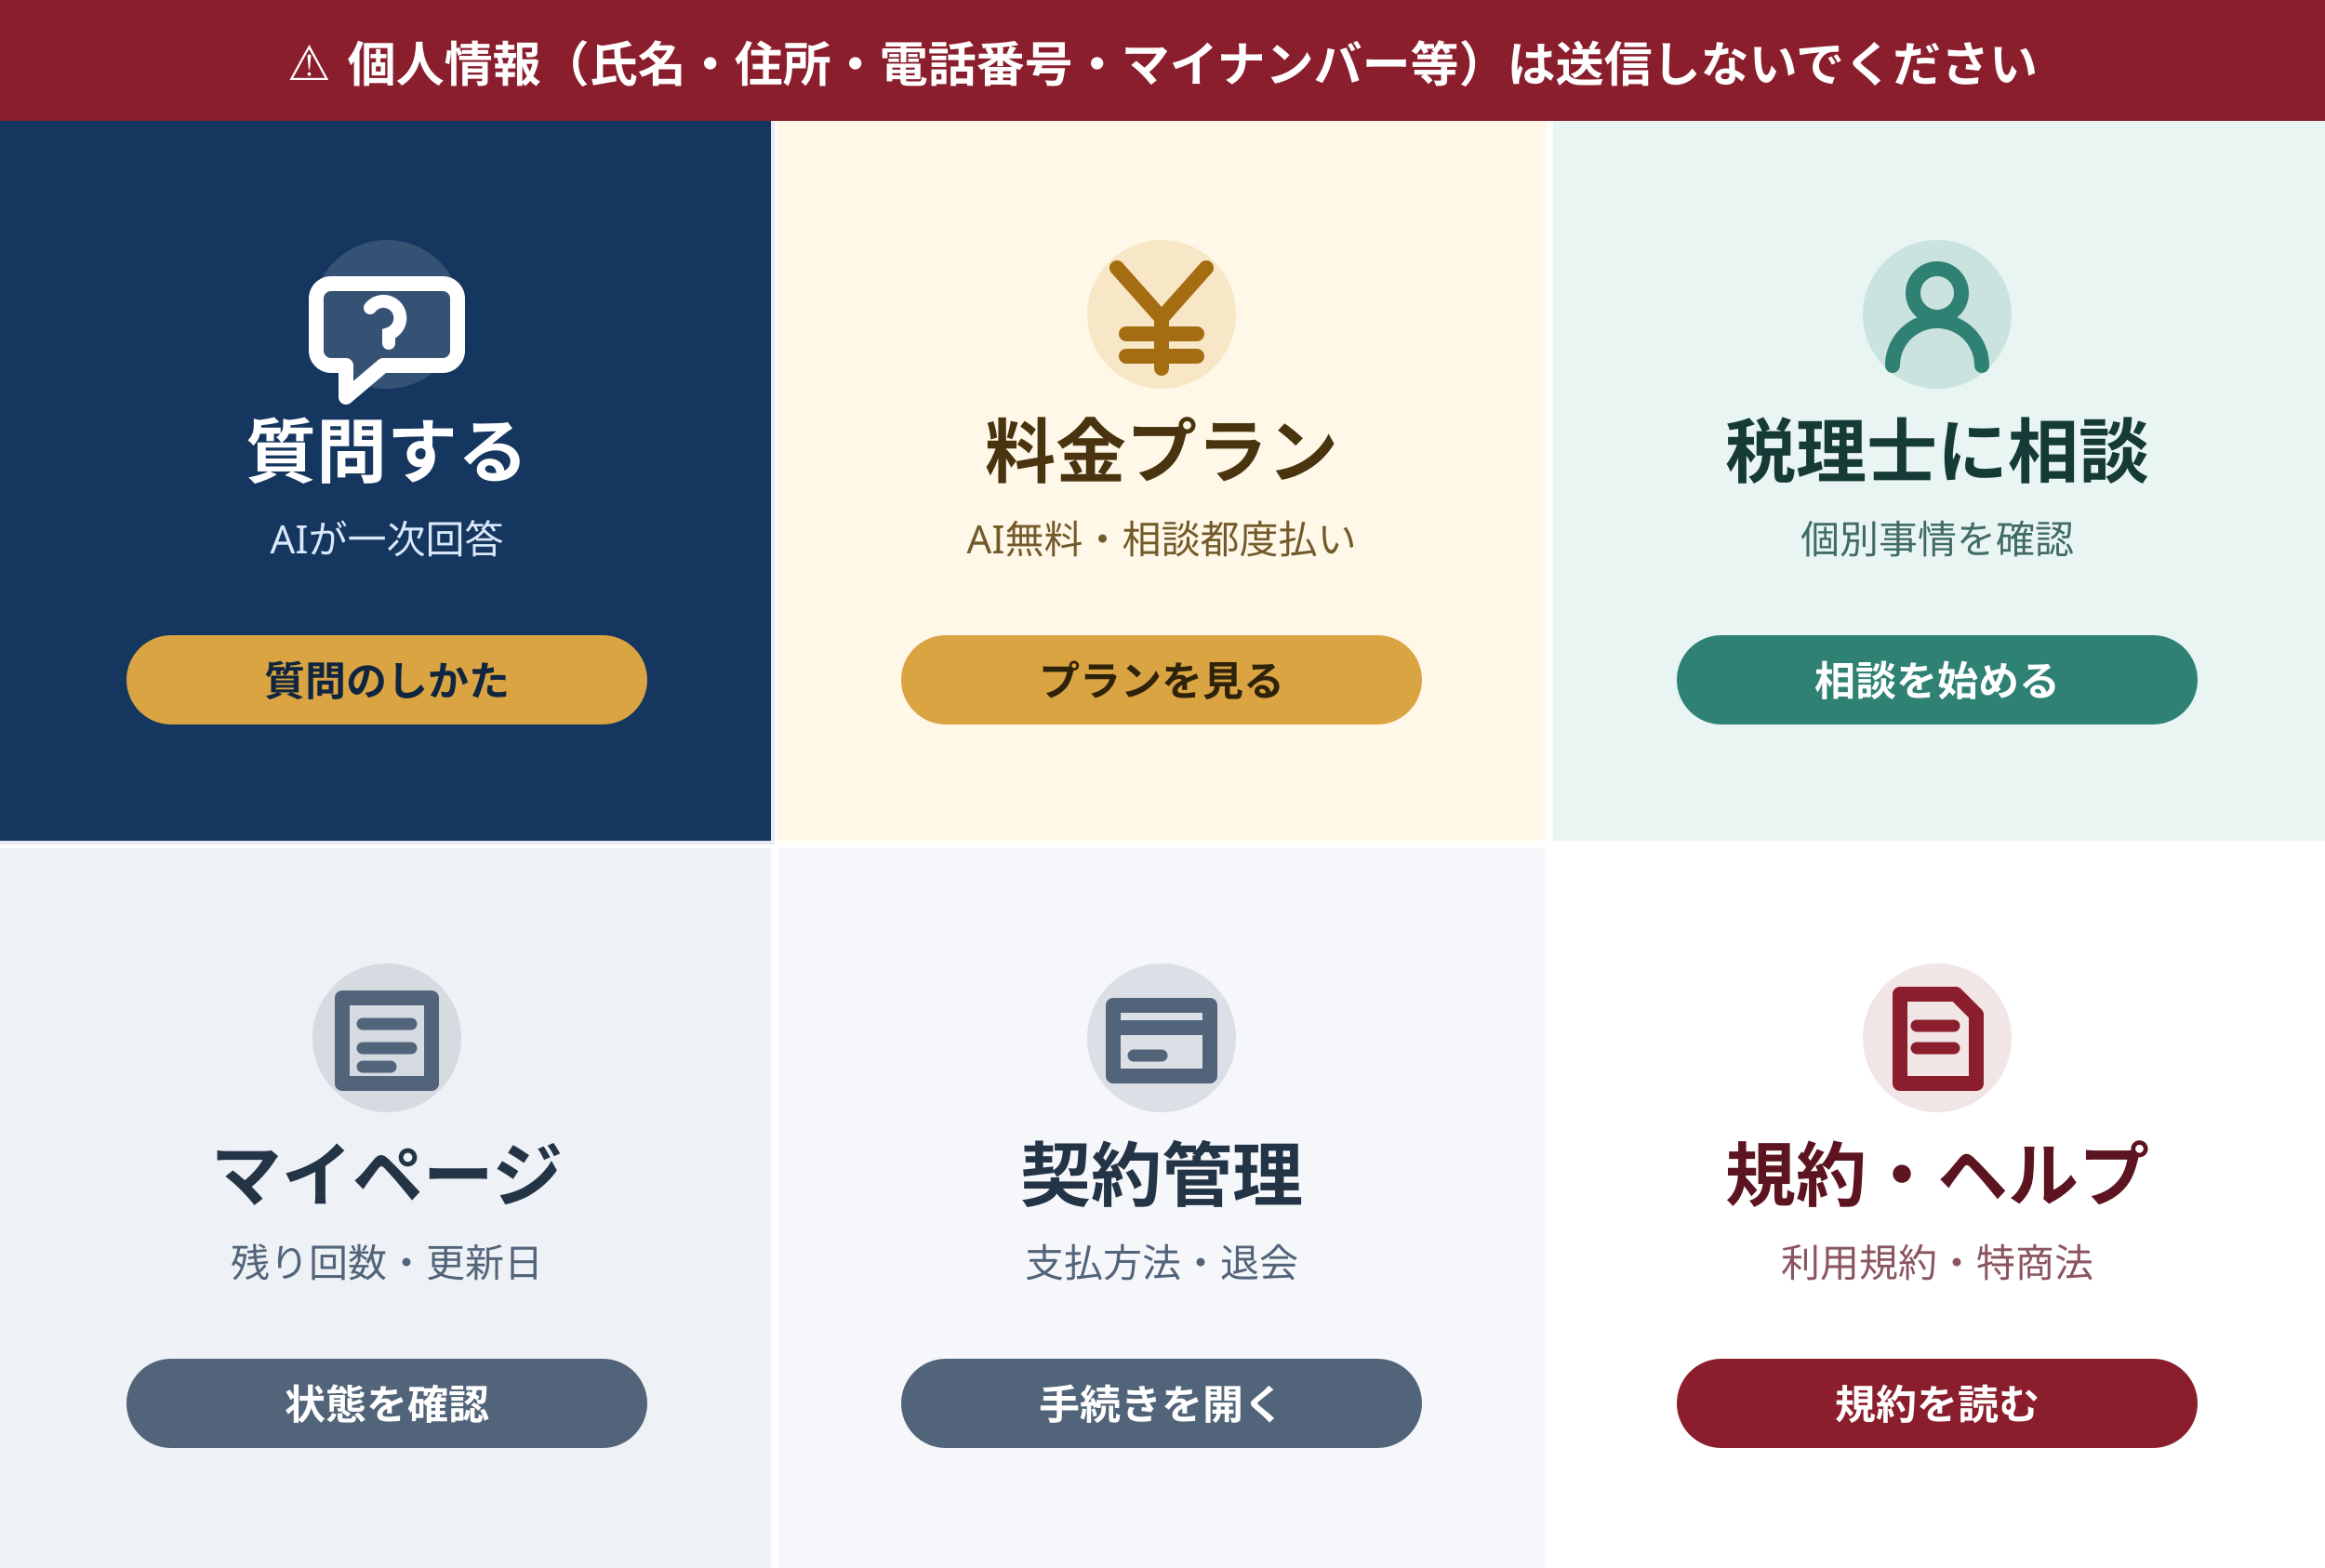
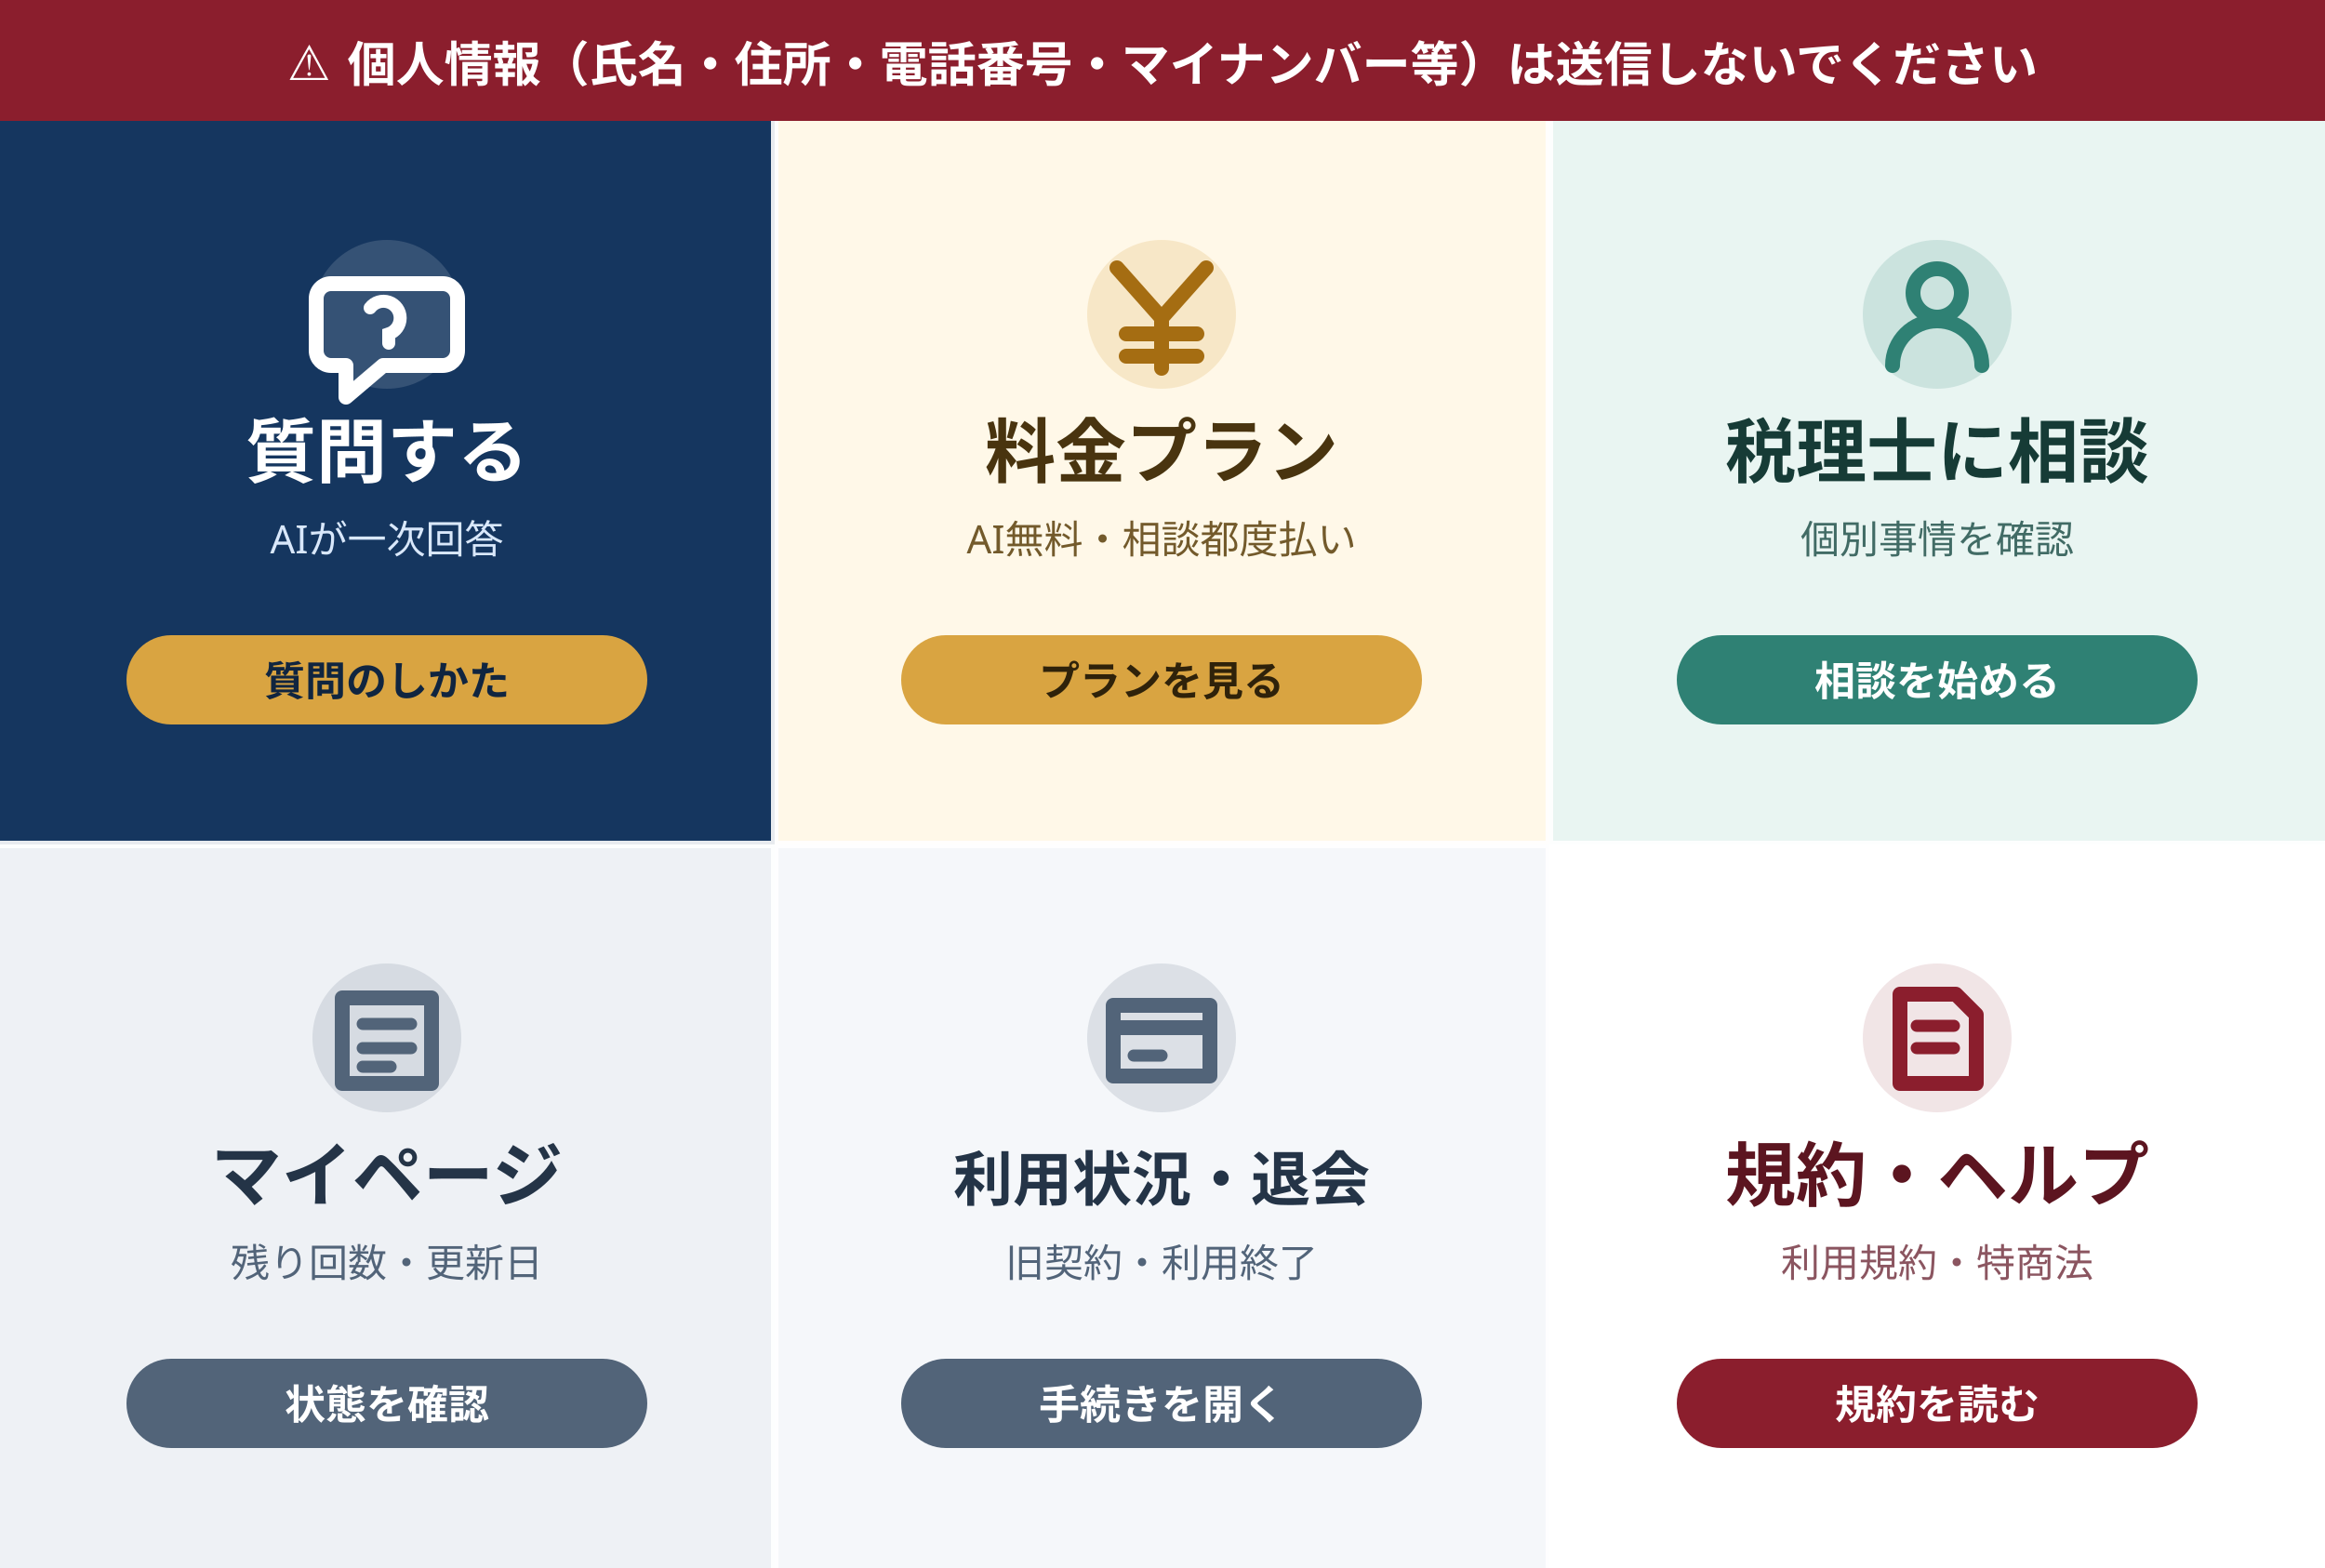
<svg xmlns="http://www.w3.org/2000/svg" width="2500" height="1686" viewBox="0 0 2500 1686">
  <rect width="2500" height="1686" fill="#f5f7fa" />
  <g>
    <rect x="0" y="130" width="833" height="778" fill="#15365f" />
    <rect x="833" y="130" width="833" height="778" fill="#fff8e8" />
    <rect x="1666" y="130" width="834" height="778" fill="#e9f5f2" />
    <rect x="0" y="908" width="833" height="778" fill="#eef1f5" />
    <rect x="833" y="908" width="833" height="778" fill="#f5f7fa" />
    <rect x="1666" y="908" width="834" height="778" fill="#ffffff" />
  </g>
  <g font-family="'Yu Gothic', 'Meiryo', sans-serif" text-anchor="middle" transform="translate(0,43)">
    <circle cx="416" cy="295" r="80" fill="#ffffff" opacity="0.14" />
    <path d="M356 262h120a16 16 0 0 1 16 16v56a16 16 0 0 1-16 16h-64l-40 34v-34h-16a16 16 0 0 1-16-16v-56a16 16 0 0 1 16-16z" fill="none" stroke="#ffffff" stroke-width="16" stroke-linejoin="round" />
    <path d="M398 288a18 18 0 1 1 20 28v10" fill="none" stroke="#ffffff" stroke-width="14" stroke-linecap="round" />
    <circle cx="418" cy="349" r="7" fill="#ffffff" />
    <text x="416" y="470" fill="#ffffff" font-size="76" font-weight="700">質問する</text>
    <text x="416" y="552" fill="#d9e8fb" font-size="42">AIが一次回答</text>
    <rect x="136" y="640" width="560" height="96" rx="48" fill="#d9a441" />
    <text x="416" y="705" fill="#102540" font-size="44" font-weight="700">質問のしかた</text>
    <circle cx="1249" cy="295" r="80" fill="#d9a441" opacity="0.20" />
    <path d="M1201 245l48 54 48-54M1249 299v54M1211 316h76M1211 340h76" fill="none" stroke="#a56d12" stroke-width="16" stroke-linecap="round" stroke-linejoin="round" />
    <text x="1249" y="470" fill="#49340f" font-size="76" font-weight="700">料金プラン</text>
    <text x="1249" y="552" fill="#735a2b" font-size="42">AI無料・相談都度払い</text>
    <rect x="969" y="640" width="560" height="96" rx="48" fill="#d9a441" />
    <text x="1249" y="705" fill="#2f220a" font-size="44" font-weight="700">プランを見る</text>
    <circle cx="2083" cy="295" r="80" fill="#2f8174" opacity="0.16" />
    <circle cx="2083" cy="272" r="26" fill="none" stroke="#2f8174" stroke-width="16" />
    <path d="M2035 350a48 48 0 0 1 96 0" fill="none" stroke="#2f8174" stroke-width="16" stroke-linecap="round" />
    <text x="2083" y="470" fill="#163b36" font-size="76" font-weight="700">税理士に相談</text>
    <text x="2083" y="552" fill="#416b65" font-size="42">個別事情を確認</text>
    <rect x="1803" y="640" width="560" height="96" rx="48" fill="#2f8174" />
    <text x="2083" y="705" fill="#ffffff" font-size="44" font-weight="700">相談を始める</text>
    <circle cx="416" cy="1073" r="80" fill="#526479" opacity="0.16" />
    <path d="M368 1030h96v92h-96z" fill="none" stroke="#526479" stroke-width="16" stroke-linejoin="round" />
    <path d="M390 1058h52M390 1084h52M390 1104h30" stroke="#526479" stroke-width="13" stroke-linecap="round" />
    <text x="416" y="1248" fill="#243447" font-size="76" font-weight="700">マイページ</text>
    <text x="416" y="1330" fill="#526479" font-size="42">残り回数・更新日</text>
    <rect x="136" y="1418" width="560" height="96" rx="48" fill="#526479" />
    <text x="416" y="1483" fill="#ffffff" font-size="44" font-weight="700">状態を確認</text>
    <circle cx="1249" cy="1073" r="80" fill="#526479" opacity="0.16" />
    <path d="M1197 1038h104v76h-104z" fill="none" stroke="#526479" stroke-width="16" stroke-linejoin="round" />
    <path d="M1197 1062h104" stroke="#526479" stroke-width="16" />
    <path d="M1219 1092h30" stroke="#526479" stroke-width="13" stroke-linecap="round" />
-     <text x="1249" y="1248" fill="#243447" font-size="76" font-weight="700">契約管理</text>
-     <text x="1249" y="1330" fill="#526479" font-size="42">支払方法・退会</text>
+     <text x="1249" y="1248" fill="#243447" font-size="64" font-weight="700">利用状況・退会</text>
+     <text x="1249" y="1330" fill="#526479" font-size="42">旧契約・利用終了</text>
    <rect x="969" y="1418" width="560" height="96" rx="48" fill="#526479" />
    <text x="1249" y="1483" fill="#ffffff" font-size="44" font-weight="700">手続きを開く</text>
    <circle cx="2083" cy="1073" r="80" fill="#8b1e2d" opacity="0.12" />
    <path d="M2043 1026h60l22 22v74h-82z" fill="none" stroke="#8b1e2d" stroke-width="16" stroke-linejoin="round" />
    <path d="M2061 1060h40M2061 1084h40" stroke="#8b1e2d" stroke-width="13" stroke-linecap="round" />
    <text x="2083" y="1248" fill="#5c1520" font-size="76" font-weight="700">規約・ヘルプ</text>
    <text x="2083" y="1330" fill="#8b5560" font-size="42">利用規約・特商法</text>
    <rect x="1803" y="1418" width="560" height="96" rx="48" fill="#8b1e2d" />
    <text x="2083" y="1483" fill="#ffffff" font-size="44" font-weight="700">規約を読む</text>
  </g>
  <g font-family="'Yu Gothic', 'Meiryo', sans-serif" text-anchor="middle">
    <rect x="0" y="0" width="2500" height="130" fill="#8b1e2d" />
    <text x="1250" y="86" fill="#ffffff" font-size="52" font-weight="700">⚠ 個人情報（氏名・住所・電話番号・マイナンバー等）は送信しないでください</text>
  </g>
  <g stroke="#ffffff" stroke-width="8" opacity="0.9">
    <line x1="833" y1="130" x2="833" y2="1686" />
    <line x1="1666" y1="130" x2="1666" y2="1686" />
    <line x1="0" y1="908" x2="2500" y2="908" />
  </g>
</svg>
